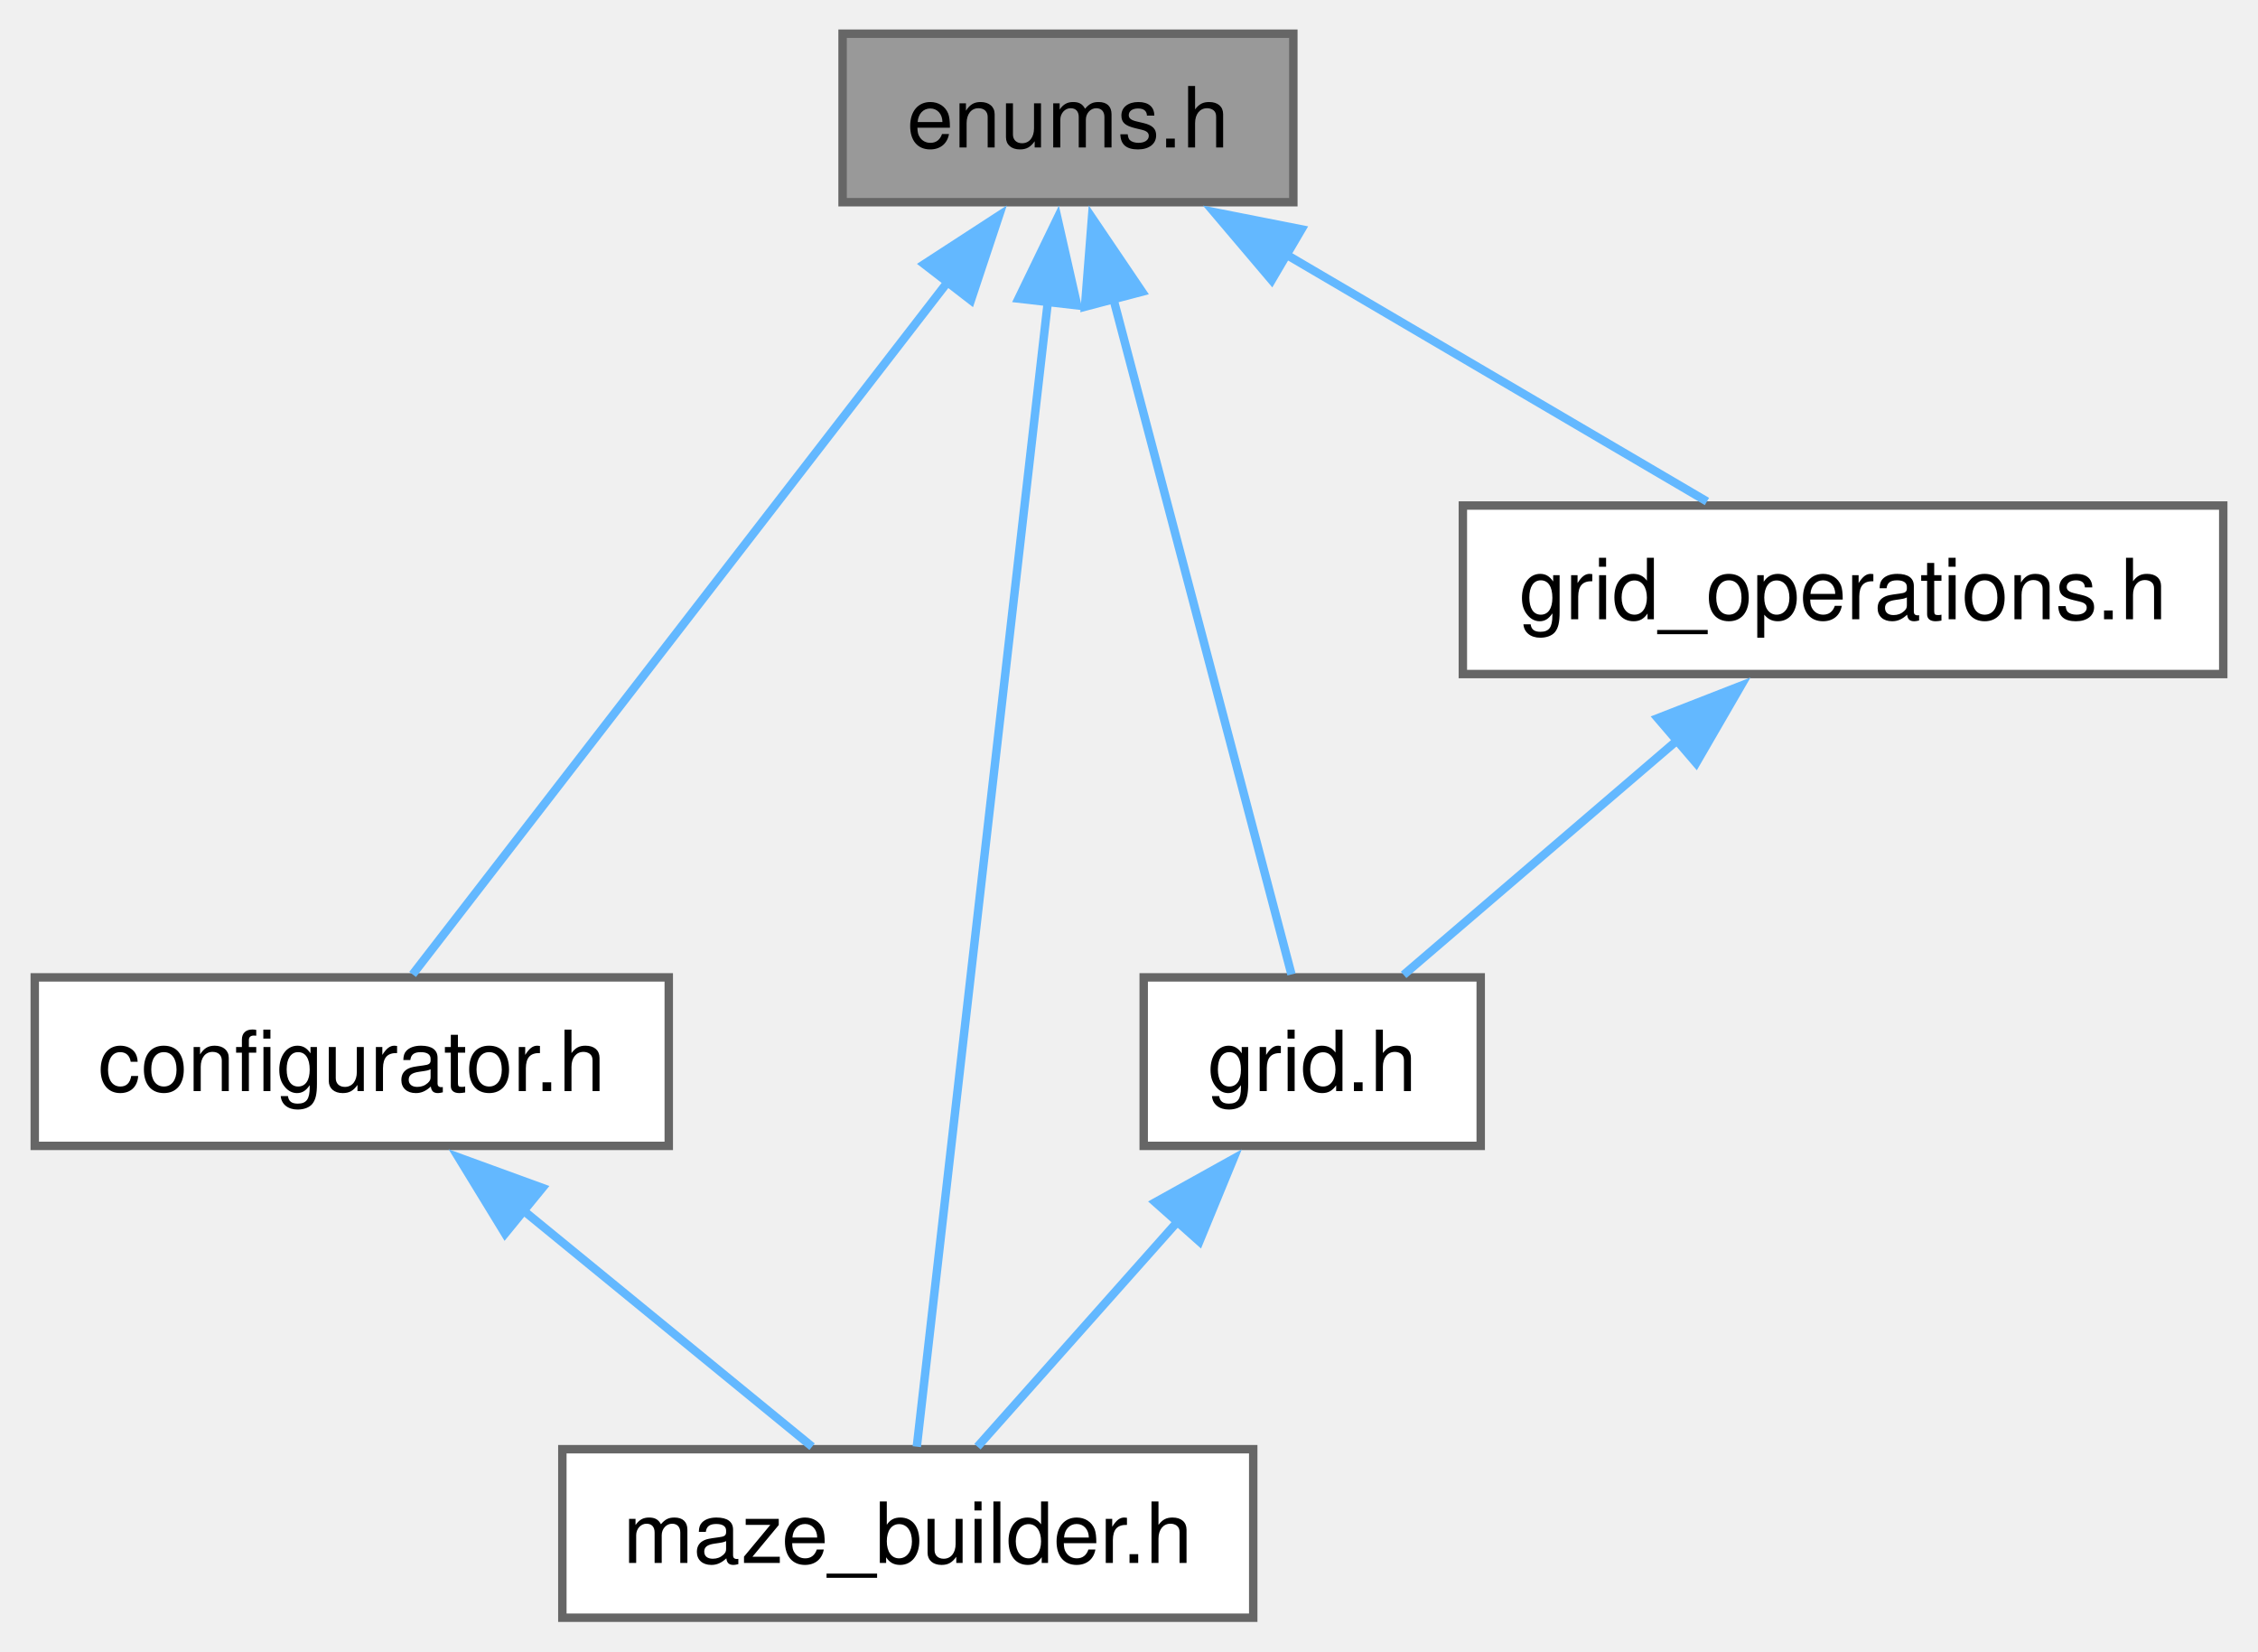
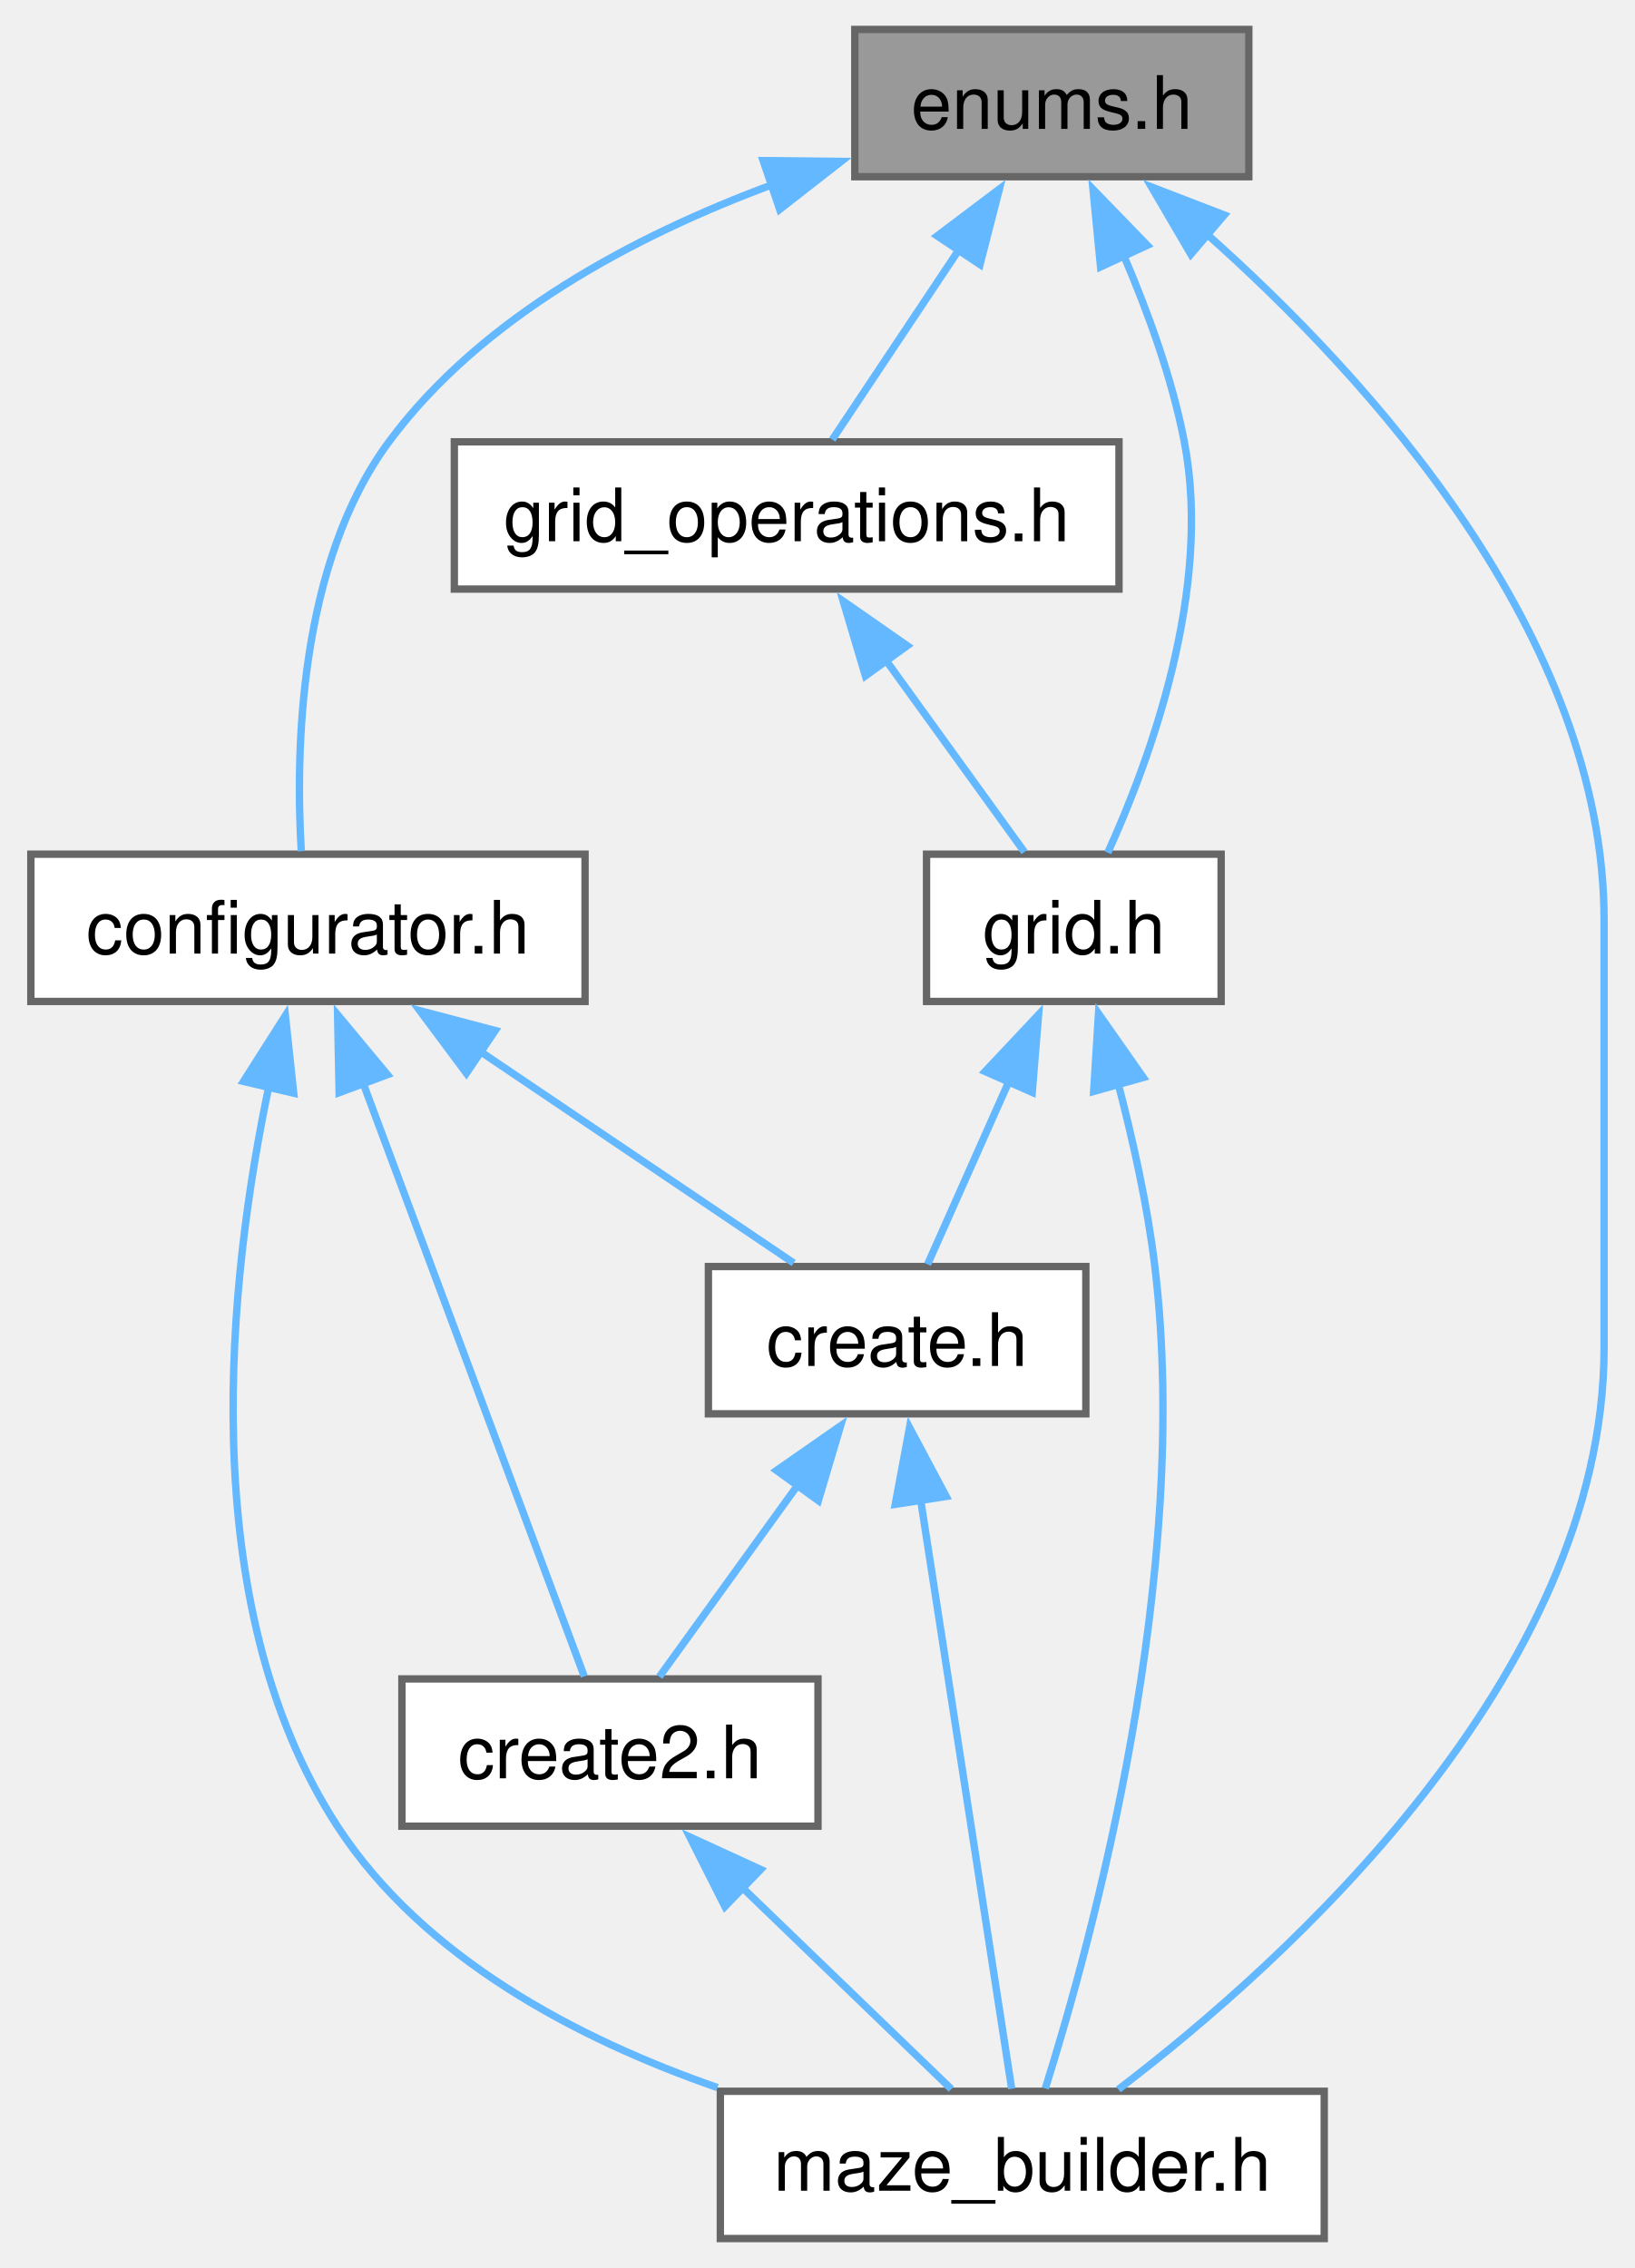
- <svg xmlns="http://www.w3.org/2000/svg" xmlns:xlink="http://www.w3.org/1999/xlink" width="268pt" height="196pt" viewBox="0.00 0.00 267.75 196.00">
-   <g id="graph0" class="graph" transform="scale(1 1) rotate(0) translate(4 192)">
+ <svg xmlns="http://www.w3.org/2000/svg" xmlns:xlink="http://www.w3.org/1999/xlink" width="222pt" height="308pt" viewBox="0.00 0.00 221.62 308.00">
+   <g id="graph0" class="graph" transform="scale(1 1) rotate(0) translate(4 304)">
    <g id="Node000001" class="node">
      <g id="a_Node000001">
-         <a xlink:title="Enumerations for the maze builder program.">
-           <polygon fill="#999999" stroke="#666666" points="149.38,-188 95.88,-188 95.88,-168 149.38,-168 149.38,-188" />
-           <text text-anchor="middle" x="122.62" y="-174.5" font-family="Helvetica,sans-Serif" font-size="10.00">enums.h</text>
+         <a xlink:title="Enumerations and utilities for the maze builder program.">
+           <polygon fill="#999999" stroke="#666666" points="165.38,-300 111.88,-300 111.88,-280 165.38,-280 165.38,-300" />
+           <text text-anchor="middle" x="138.62" y="-286.5" font-family="Helvetica,sans-Serif" font-size="10.00">enums.h</text>
        </a>
      </g>
    </g>
    <g id="Node000002" class="node">
      <g id="a_Node000002">
        <a xlink:href="configurator_8h.html" target="_top" xlink:title=" ">
-           <polygon fill="white" stroke="#666666" points="75.25,-76 0,-76 0,-56 75.25,-56 75.25,-76" />
-           <text text-anchor="middle" x="37.62" y="-62.5" font-family="Helvetica,sans-Serif" font-size="10.00">configurator.h</text>
+           <polygon fill="white" stroke="#666666" points="75.25,-188 0,-188 0,-168 75.25,-168 75.25,-188" />
+           <text text-anchor="middle" x="37.62" y="-174.5" font-family="Helvetica,sans-Serif" font-size="10.00">configurator.h</text>
        </a>
      </g>
    </g>
    <g id="edge1_Node000001_Node000002" class="edge">
      <g id="a_edge1_Node000001_Node000002">
        <a xlink:title=" ">
-           <path fill="none" stroke="#63b8ff" d="M108.39,-158.58C90.06,-134.86 58.89,-94.52 44.85,-76.35" />
-           <polygon fill="#63b8ff" stroke="#63b8ff" points="105.57,-160.65 114.45,-166.42 111.11,-156.37 105.57,-160.65" />
+           <path fill="none" stroke="#63b8ff" d="M100.65,-278.91C82.16,-272.06 61.25,-261.05 48.62,-244 36.37,-227.44 35.91,-202.03 36.72,-188.41" />
+           <polygon fill="#63b8ff" stroke="#63b8ff" points="99.43,-282.19 110.03,-282.08 101.68,-275.56 99.43,-282.19" />
+         </a>
+       </g>
+     </g>
+     <g id="Node000005" class="node">
+       <g id="a_Node000005">
+         <a xlink:href="maze__builder_8h.html" target="_top" xlink:title="This file includes all the headers in the maze builder library.">
+           <polygon fill="white" stroke="#666666" points="175.62,-20 93.62,-20 93.62,0 175.62,0 175.62,-20" />
+           <text text-anchor="middle" x="134.62" y="-6.5" font-family="Helvetica,sans-Serif" font-size="10.00">maze_builder.h</text>
+         </a>
+       </g>
+     </g>
+     <g id="edge13_Node000001_Node000005" class="edge">
+       <g id="a_edge13_Node000001_Node000005">
+         <a xlink:title=" ">
+           <path fill="none" stroke="#63b8ff" d="M159.52,-272.35C181.71,-252.65 213.62,-217.6 213.62,-179 213.62,-179 213.62,-179 213.62,-121 213.62,-76.33 170.11,-37.37 147.67,-20.26" />
+           <polygon fill="#63b8ff" stroke="#63b8ff" points="157.51,-269.47 152.16,-278.61 162.05,-274.8 157.51,-269.47" />
+         </a>
+       </g>
+     </g>
+     <g id="Node000006" class="node">
+       <g id="a_Node000006">
+         <a xlink:href="grid_8h.html" target="_top" xlink:title=" ">
+           <polygon fill="white" stroke="#666666" points="161.62,-188 121.62,-188 121.62,-168 161.62,-168 161.62,-188" />
+           <text text-anchor="middle" x="141.62" y="-174.5" font-family="Helvetica,sans-Serif" font-size="10.00">grid.h</text>
+         </a>
+       </g>
+     </g>
+     <g id="edge8_Node000001_Node000006" class="edge">
+       <g id="a_edge8_Node000001_Node000006">
+         <a xlink:title=" ">
+           <path fill="none" stroke="#63b8ff" d="M148.42,-269.24C151.71,-261.56 154.98,-252.56 156.62,-244 160.48,-223.98 151.94,-200.77 146.23,-188.21" />
+           <polygon fill="#63b8ff" stroke="#63b8ff" points="145.25,-267.75 144.22,-278.29 151.6,-270.69 145.25,-267.75" />
+         </a>
+       </g>
+     </g>
+     <g id="Node000007" class="node">
+       <g id="a_Node000007">
+         <a xlink:href="grid__operations_8h.html" target="_top" xlink:title=" ">
+           <polygon fill="white" stroke="#666666" points="147.75,-244 57.5,-244 57.5,-224 147.75,-224 147.75,-244" />
+           <text text-anchor="middle" x="102.62" y="-230.5" font-family="Helvetica,sans-Serif" font-size="10.00">grid_operations.h</text>
+         </a>
+       </g>
+     </g>
+     <g id="edge11_Node000001_Node000007" class="edge">
+       <g id="a_edge11_Node000001_Node000007">
+         <a xlink:title=" ">
+           <path fill="none" stroke="#63b8ff" d="M126.06,-270.15C120.23,-261.4 113.55,-251.39 108.82,-244.3" />
+           <polygon fill="#63b8ff" stroke="#63b8ff" points="123.06,-271.96 131.51,-278.33 128.88,-268.07 123.06,-271.96" />
        </a>
      </g>
    </g>
    <g id="Node000003" class="node">
      <g id="a_Node000003">
-         <a xlink:href="maze__builder_8h.html" target="_top" xlink:title="This file includes all the headers in the maze builder library.">
-           <polygon fill="white" stroke="#666666" points="144.62,-20 62.62,-20 62.62,0 144.62,0 144.62,-20" />
-           <text text-anchor="middle" x="103.62" y="-6.5" font-family="Helvetica,sans-Serif" font-size="10.00">maze_builder.h</text>
-         </a>
-       </g>
-     </g>
-     <g id="edge7_Node000001_Node000003" class="edge">
-       <g id="a_edge7_Node000001_Node000003">
-         <a xlink:title=" ">
-           <path fill="none" stroke="#63b8ff" d="M120.28,-156.5C116.13,-120.27 107.67,-46.31 104.69,-20.3" />
-           <polygon fill="#63b8ff" stroke="#63b8ff" points="116.76,-156.56 121.38,-166.1 123.72,-155.76 116.76,-156.56" />
-         </a>
-       </g>
-     </g>
-     <g id="Node000004" class="node">
-       <g id="a_Node000004">
-         <a xlink:href="grid_8h.html" target="_top" xlink:title=" ">
-           <polygon fill="white" stroke="#666666" points="171.62,-76 131.62,-76 131.62,-56 171.62,-56 171.62,-76" />
-           <text text-anchor="middle" x="151.62" y="-62.5" font-family="Helvetica,sans-Serif" font-size="10.00">grid.h</text>
-         </a>
-       </g>
-     </g>
-     <g id="edge3_Node000001_Node000004" class="edge">
-       <g id="a_edge3_Node000001_Node000004">
-         <a xlink:title=" ">
-           <path fill="none" stroke="#63b8ff" d="M127.99,-156.64C134.3,-132.72 144.5,-94.03 149.16,-76.35" />
-           <polygon fill="#63b8ff" stroke="#63b8ff" points="124.65,-155.6 125.48,-166.16 131.42,-157.38 124.65,-155.6" />
-         </a>
-       </g>
-     </g>
-     <g id="Node000005" class="node">
-       <g id="a_Node000005">
-         <a xlink:href="grid__operations_8h.html" target="_top" xlink:title=" ">
-           <polygon fill="white" stroke="#666666" points="259.75,-132 169.5,-132 169.5,-112 259.75,-112 259.75,-132" />
-           <text text-anchor="middle" x="214.62" y="-118.5" font-family="Helvetica,sans-Serif" font-size="10.00">grid_operations.h</text>
-         </a>
-       </g>
-     </g>
-     <g id="edge5_Node000001_Node000005" class="edge">
-       <g id="a_edge5_Node000001_Node000005">
-         <a xlink:title=" ">
-           <path fill="none" stroke="#63b8ff" d="M148.5,-161.81C164.55,-152.39 184.67,-140.58 198.47,-132.48" />
-           <polygon fill="#63b8ff" stroke="#63b8ff" points="146.81,-158.75 139.96,-166.83 150.35,-164.78 146.81,-158.75" />
+         <a xlink:href="create_8h.html" target="_top" xlink:title=" ">
+           <polygon fill="white" stroke="#666666" points="143.25,-132 92,-132 92,-112 143.25,-112 143.25,-132" />
+           <text text-anchor="middle" x="117.62" y="-118.5" font-family="Helvetica,sans-Serif" font-size="10.00">create.h</text>
        </a>
      </g>
    </g>
    <g id="edge2_Node000002_Node000003" class="edge">
      <g id="a_edge2_Node000002_Node000003">
        <a xlink:title=" ">
-           <path fill="none" stroke="#63b8ff" d="M57.91,-48.4C69.2,-39.17 82.84,-28.01 92.26,-20.3" />
-           <polygon fill="#63b8ff" stroke="#63b8ff" points="55.82,-45.59 50.29,-54.64 60.25,-51.01 55.82,-45.59" />
+           <path fill="none" stroke="#63b8ff" d="M60.93,-161.27C74.75,-151.94 91.81,-140.43 103.58,-132.48" />
+           <polygon fill="#63b8ff" stroke="#63b8ff" points="59.14,-158.25 52.81,-166.75 63.06,-164.05 59.14,-158.25" />
        </a>
      </g>
    </g>
-     <g id="edge4_Node000004_Node000003" class="edge">
-       <g id="a_edge4_Node000004_Node000003">
-         <a xlink:title=" ">
-           <path fill="none" stroke="#63b8ff" d="M135.63,-47C127.68,-38.06 118.4,-27.62 111.89,-20.3" />
-           <polygon fill="#63b8ff" stroke="#63b8ff" points="133,-49.31 142.26,-54.46 138.23,-44.66 133,-49.31" />
+     <g id="Node000004" class="node">
+       <g id="a_Node000004">
+         <a xlink:href="create2_8h.html" target="_top" xlink:title=" ">
+           <polygon fill="white" stroke="#666666" points="106.88,-76 50.38,-76 50.38,-56 106.88,-56 106.88,-76" />
+           <text text-anchor="middle" x="78.62" y="-62.5" font-family="Helvetica,sans-Serif" font-size="10.00">create2.h</text>
        </a>
      </g>
    </g>
-     <g id="edge6_Node000005_Node000004" class="edge">
-       <g id="a_edge6_Node000005_Node000004">
+     <g id="edge6_Node000002_Node000004" class="edge">
+       <g id="a_edge6_Node000002_Node000004">
        <a xlink:title=" ">
-           <path fill="none" stroke="#63b8ff" d="M194.94,-104.13C184.22,-94.94 171.38,-83.93 162.47,-76.3" />
-           <polygon fill="#63b8ff" stroke="#63b8ff" points="192.63,-106.76 202.5,-110.61 197.19,-101.44 192.63,-106.76" />
+           <path fill="none" stroke="#63b8ff" d="M45.09,-156.97C54,-133.07 68.52,-94.11 75.14,-76.35" />
+           <polygon fill="#63b8ff" stroke="#63b8ff" points="41.86,-155.61 41.65,-166.2 48.42,-158.06 41.86,-155.61" />
+         </a>
+       </g>
+     </g>
+     <g id="edge7_Node000002_Node000005" class="edge">
+       <g id="a_edge7_Node000002_Node000005">
+         <a xlink:title=" ">
+           <path fill="none" stroke="#63b8ff" d="M32.34,-156.58C26.93,-130.89 21.83,-86.44 41.62,-56 53.26,-38.11 74.18,-27.12 93.23,-20.5" />
+           <polygon fill="#63b8ff" stroke="#63b8ff" points="28.87,-157.14 34.56,-166.08 35.69,-155.54 28.87,-157.14" />
+         </a>
+       </g>
+     </g>
+     <g id="edge3_Node000003_Node000004" class="edge">
+       <g id="a_edge3_Node000003_Node000004">
+         <a xlink:title=" ">
+           <path fill="none" stroke="#63b8ff" d="M104.22,-102.44C97.85,-93.62 90.52,-83.47 85.34,-76.3" />
+           <polygon fill="#63b8ff" stroke="#63b8ff" points="101.25,-104.31 109.95,-110.37 106.93,-100.21 101.25,-104.31" />
+         </a>
+       </g>
+     </g>
+     <g id="edge5_Node000003_Node000005" class="edge">
+       <g id="a_edge5_Node000003_Node000005">
+         <a xlink:title=" ">
+           <path fill="none" stroke="#63b8ff" d="M120.82,-100.31C124.52,-76.36 130.46,-37.95 133.18,-20.35" />
+           <polygon fill="#63b8ff" stroke="#63b8ff" points="117.37,-99.71 119.31,-110.13 124.29,-100.78 117.37,-99.71" />
+         </a>
+       </g>
+     </g>
+     <g id="edge4_Node000004_Node000005" class="edge">
+       <g id="a_edge4_Node000004_Node000005">
+         <a xlink:title=" ">
+           <path fill="none" stroke="#63b8ff" d="M96.41,-47.85C105.88,-38.72 117.15,-27.86 124.98,-20.3" />
+           <polygon fill="#63b8ff" stroke="#63b8ff" points="94.24,-45.08 89.47,-54.54 99.1,-50.12 94.24,-45.08" />
+         </a>
+       </g>
+     </g>
+     <g id="edge9_Node000006_Node000003" class="edge">
+       <g id="a_edge9_Node000006_Node000003">
+         <a xlink:title=" ">
+           <path fill="none" stroke="#63b8ff" d="M132.87,-157.29C129.07,-148.75 124.81,-139.16 121.76,-132.3" />
+           <polygon fill="#63b8ff" stroke="#63b8ff" points="129.57,-158.49 136.83,-166.21 135.97,-155.65 129.57,-158.49" />
+         </a>
+       </g>
+     </g>
+     <g id="edge10_Node000006_Node000005" class="edge">
+       <g id="a_edge10_Node000006_Node000005">
+         <a xlink:title=" ">
+           <path fill="none" stroke="#63b8ff" d="M147.61,-156.96C149.63,-149.23 151.63,-140.28 152.62,-132 157.65,-90.25 144.14,-40.7 137.75,-20.39" />
+           <polygon fill="#63b8ff" stroke="#63b8ff" points="144.31,-155.78 144.97,-166.35 151.05,-157.68 144.31,-155.78" />
+         </a>
+       </g>
+     </g>
+     <g id="edge12_Node000007_Node000006" class="edge">
+       <g id="a_edge12_Node000007_Node000006">
+         <a xlink:title=" ">
+           <path fill="none" stroke="#63b8ff" d="M116.03,-214.44C122.4,-205.62 129.73,-195.47 134.91,-188.3" />
+           <polygon fill="#63b8ff" stroke="#63b8ff" points="113.32,-212.21 110.3,-222.37 119,-216.31 113.32,-212.21" />
        </a>
      </g>
    </g>
  </g>
</svg>
